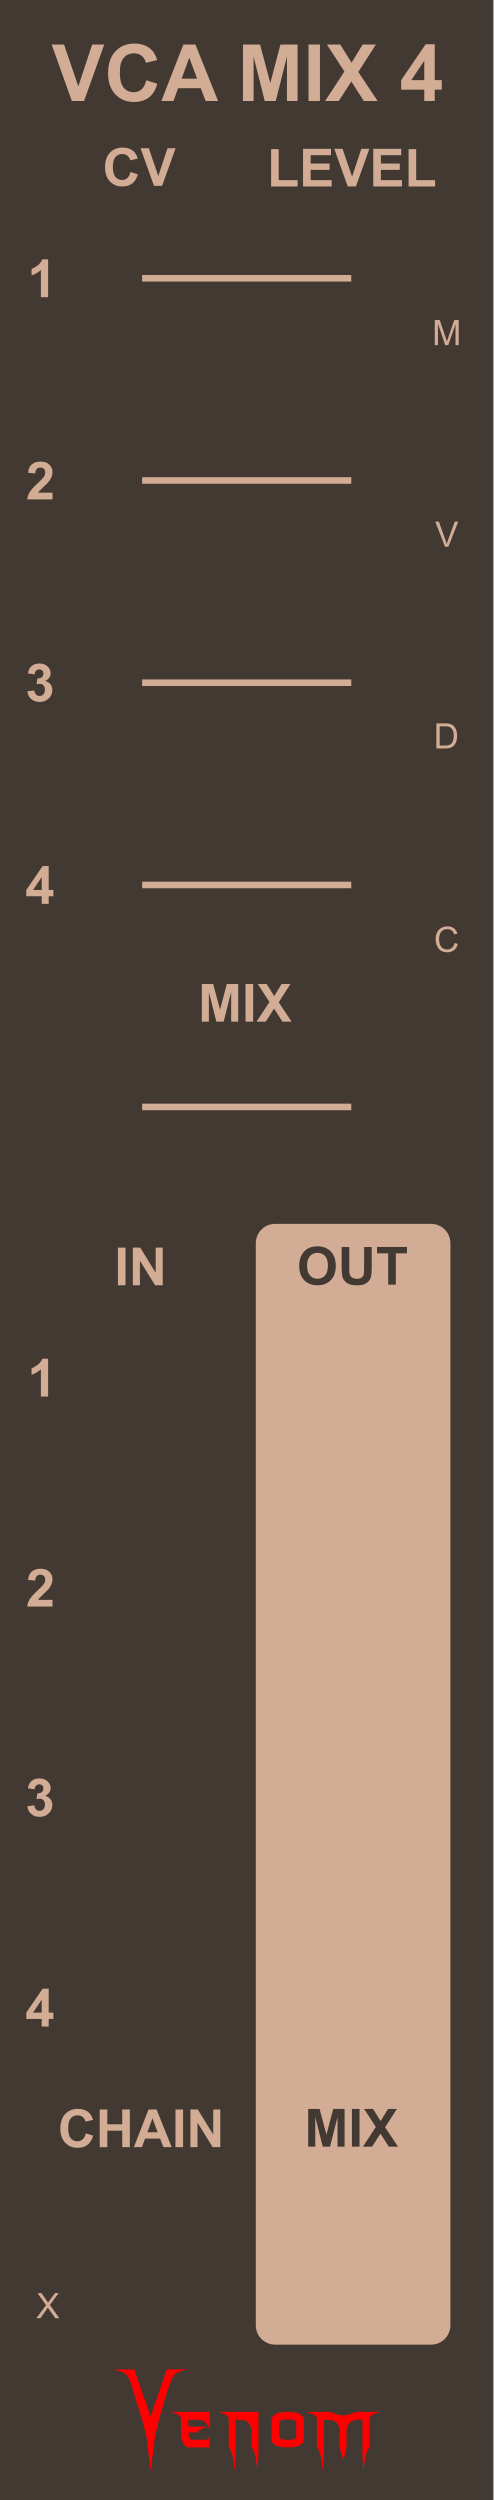
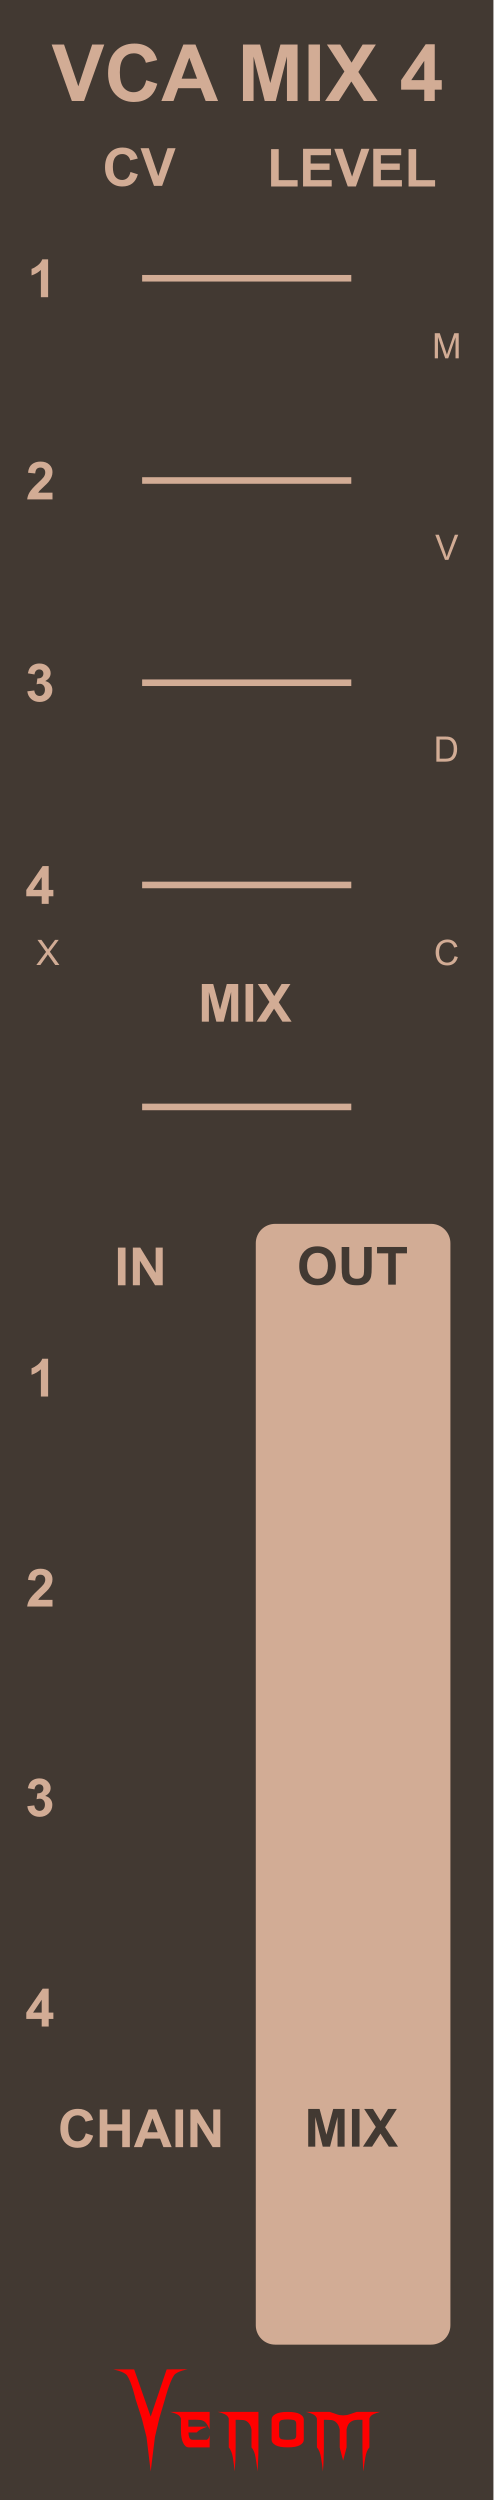
<svg xmlns="http://www.w3.org/2000/svg" width="75" height="380" viewBox="0 0 75 380" version="1.1" id="svg100">
  <defs id="defs7">
    <rect x="85" y="10" width="51.058" height="25" id="rect29906" />
    <linearGradient id="a8e142bb-541b-4903-be63-d5d069028a5d" x1="22.5" x2="22.5" y2="380" gradientUnits="userSpaceOnUse">
      <stop offset="0" stop-color="#ebebeb" id="stop2" />
      <stop offset="1" stop-color="#e1e1e1" id="stop4" />
    </linearGradient>
  </defs>
  <g id="aea613ef-74be-49bf-be45-c0734aee674b" data-name="FND BG" style="fill:#423932;fill-opacity:1" transform="scale(1.666667,1)">
    <rect width="45" height="380" fill="url(#a8e142bb-541b-4903-be63-d5d069028a5d)" id="rect9" style="fill:#423932;fill-opacity:1" x="0" y="0" />
  </g>
  <g id="f45e0130-37b7-4f8b-95b3-6408baa23eb1" data-name="components" style="display:inline">
-     <g id="g13817" style="fill:#d2ac95;fill-opacity:1">
-       <g id="g1454" style="fill:#d2ac95;fill-opacity:1">
+     <g id="g80225" style="fill:#d2ac95;fill-opacity:1">
+       <g aria-label="MIX" id="text9323" style="font-weight:bold;font-size:8px;line-height:1.25;font-family:Arial;-inkscape-font-specification:'Arial, Bold';font-variant-ligatures:none;text-align:center;text-anchor:middle;fill:#d2ac95;fill-opacity:1" transform="translate(15.16274,3.321053)">
+         <path d="m 15.515,151.972 v -5.727 h 1.73 l 1.039,3.906 1.027,-3.906 h 1.734 v 5.727 h -1.074 v -4.508 l -1.137,4.508 h -1.113 l -1.133,-4.508 v 4.508 z" id="path79773" style="fill:#d2ac95;fill-opacity:1" />
+         <path d="m 22.16,151.972 v -5.727 h 1.156 v 5.727 z" id="path79775" style="fill:#d2ac95;fill-opacity:1" />
+         <path d="m 23.835,151.972 1.957,-2.988 -1.773,-2.738 h 1.352 l 1.148,1.84 1.125,-1.84 h 1.34 l -1.781,2.781 1.957,2.945 h -1.395 l -1.27,-1.98 -1.273,1.98 z" id="path79777" style="fill:#d2ac95;fill-opacity:1" />
+       </g>
+       <g id="g79506" style="fill:#d2ac95;fill-opacity:1">
        <rect x="38.88" y="186.027" width="29.582" height="170.358" rx="2.937" fill="#1f1f1f" id="rect56" style="fill:#d2ac95;fill-opacity:1;stroke-width:2.123" />
-         <path d="m 66.084,52.464 v -3.818 h 0.76 l 0.904,2.703 q 0.125,0.378 0.182,0.565 0.065,-0.208 0.203,-0.612 l 0.914,-2.656 h 0.68 v 3.818 h -0.487 v -3.195 l -1.109,3.195 H 67.675 L 66.571,49.214 v 3.25 z" id="path97921" style="font-size:5.333px;line-height:1.25;font-family:Arial;-inkscape-font-specification:'Arial, Normal';font-variant-ligatures:none;text-align:center;text-anchor:middle;fill:#d2ac95;fill-opacity:1" />
-         <path d="m 69.088,143.343 0.505,0.128 q -0.159,0.622 -0.573,0.951 -0.411,0.326 -1.008,0.326 -0.617,0 -1.005,-0.25 -0.385,-0.253 -0.589,-0.729 -0.201,-0.477 -0.201,-1.023 0,-0.596 0.227,-1.039 0.229,-0.445 0.648,-0.674 0.422,-0.232 0.927,-0.232 0.573,0 0.964,0.292 0.391,0.292 0.544,0.82 l -0.497,0.117 q -0.133,-0.417 -0.385,-0.607 -0.253,-0.19 -0.635,-0.19 -0.44,0 -0.737,0.211 -0.294,0.211 -0.414,0.568 -0.12,0.354 -0.12,0.732 0,0.487 0.141,0.852 0.143,0.362 0.443,0.542 0.299,0.18 0.648,0.18 0.424,0 0.719,-0.245 0.294,-0.245 0.398,-0.727 z" id="path97930-6" style="font-size:5.333px;line-height:1.25;font-family:Arial;-inkscape-font-specification:'Arial, Normal';font-variant-ligatures:none;text-align:center;text-anchor:middle;display:inline;fill:#d2ac95;fill-opacity:1" />
-         <path d="m 66.328,113.771 v -3.818 h 1.315 q 0.445,0 0.68,0.055 0.328,0.075 0.56,0.273 0.302,0.255 0.451,0.654 0.151,0.396 0.151,0.906 0,0.435 -0.102,0.771 -0.102,0.336 -0.26,0.557 -0.159,0.219 -0.349,0.346 -0.188,0.125 -0.456,0.19 -0.266,0.065 -0.612,0.065 z m 0.505,-0.451 h 0.815 q 0.378,0 0.591,-0.07 0.216,-0.07 0.344,-0.198 0.18,-0.18 0.279,-0.482 0.102,-0.305 0.102,-0.737 0,-0.599 -0.198,-0.919 -0.195,-0.323 -0.477,-0.432 -0.203,-0.078 -0.654,-0.078 H 66.833 Z" id="path87000-2" style="font-size:5.333px;line-height:1.25;font-family:Arial;-inkscape-font-specification:'Arial, Normal';font-variant-ligatures:none;text-align:center;text-anchor:middle;display:inline;fill:#d2ac95;fill-opacity:1" />
+         <path d="m 66.084,54.464 v -3.818 h 0.76 l 0.904,2.703 q 0.125,0.378 0.182,0.565 0.065,-0.208 0.203,-0.612 l 0.914,-2.656 h 0.68 v 3.818 h -0.487 v -3.195 l -1.109,3.195 H 67.675 L 66.571,51.214 v 3.25 z" id="path97921" style="font-size:5.333px;line-height:1.25;font-family:Arial;-inkscape-font-specification:'Arial, Normal';font-variant-ligatures:none;text-align:center;text-anchor:middle;fill:#d2ac95;fill-opacity:1" />
+         <path d="m 69.088,145.343 0.505,0.128 q -0.159,0.622 -0.573,0.951 -0.411,0.326 -1.008,0.326 -0.617,0 -1.005,-0.25 -0.385,-0.253 -0.589,-0.729 -0.201,-0.477 -0.201,-1.023 0,-0.596 0.227,-1.039 0.229,-0.445 0.648,-0.674 0.422,-0.232 0.927,-0.232 0.573,0 0.964,0.292 0.391,0.292 0.544,0.82 l -0.497,0.117 q -0.133,-0.417 -0.385,-0.607 -0.253,-0.19 -0.635,-0.19 -0.44,0 -0.737,0.211 -0.294,0.211 -0.414,0.568 -0.12,0.354 -0.12,0.732 0,0.487 0.141,0.852 0.143,0.362 0.443,0.542 0.299,0.18 0.648,0.18 0.424,0 0.719,-0.245 0.294,-0.245 0.398,-0.727 z" id="path97930-6" style="font-size:5.333px;line-height:1.25;font-family:Arial;-inkscape-font-specification:'Arial, Normal';font-variant-ligatures:none;text-align:center;text-anchor:middle;display:inline;fill:#d2ac95;fill-opacity:1" />
+         <path d="m 66.328,115.771 v -3.818 h 1.315 q 0.445,0 0.68,0.055 0.328,0.075 0.56,0.273 0.302,0.255 0.451,0.654 0.151,0.396 0.151,0.906 0,0.435 -0.102,0.771 -0.102,0.336 -0.26,0.557 -0.159,0.219 -0.349,0.346 -0.188,0.125 -0.456,0.19 -0.266,0.065 -0.612,0.065 z m 0.505,-0.451 h 0.815 q 0.378,0 0.591,-0.07 0.216,-0.07 0.344,-0.198 0.18,-0.18 0.279,-0.482 0.102,-0.305 0.102,-0.737 0,-0.599 -0.198,-0.919 -0.195,-0.323 -0.477,-0.432 -0.203,-0.078 -0.654,-0.078 H 66.833 Z" id="path87000-2" style="font-size:5.333px;line-height:1.25;font-family:Arial;-inkscape-font-specification:'Arial, Normal';font-variant-ligatures:none;text-align:center;text-anchor:middle;display:inline;fill:#d2ac95;fill-opacity:1" />
        <g aria-label="VCA MIX 4" id="text114603" style="font-weight:bold;font-size:12px;line-height:1.25;font-family:Arial;-inkscape-font-specification:'Arial, Bold';font-variant-ligatures:none;text-align:center;text-anchor:middle;fill:#d2ac95;fill-opacity:1">
          <path d="M 10.922,15.355 7.852,6.765 H 9.732 L 11.906,13.122 14.01,6.765 h 1.84 l -3.076,8.59 z" id="path152665" style="fill:#d2ac95;fill-opacity:1" />
          <path d="m 22.23,12.197 1.682,0.533 q -0.387,1.406 -1.289,2.092 -0.896,0.68 -2.279,0.68 -1.711,0 -2.812,-1.166 -1.102,-1.172 -1.102,-3.199 0,-2.145 1.107,-3.328 1.107,-1.189 2.912,-1.189 1.576,0 2.561,0.932 0.586,0.551 0.879,1.582 L 22.172,9.542 Q 22.02,8.874 21.533,8.488 21.053,8.101 20.361,8.101 q -0.955,0 -1.553,0.686 -0.592,0.686 -0.592,2.221 0,1.629 0.586,2.32 0.586,0.691 1.523,0.691 0.691,0 1.189,-0.439 0.498,-0.439 0.715,-1.383 z" id="path152667" style="fill:#d2ac95;fill-opacity:1" />
          <path d="m 33.146,15.355 h -1.887 l -0.75,-1.951 h -3.434 l -0.709,1.951 h -1.84 l 3.346,-8.59 h 1.834 z M 29.953,11.956 28.77,8.769 27.609,11.956 Z" id="path152669" style="fill:#d2ac95;fill-opacity:1" />
          <path d="M 36.932,15.355 V 6.765 h 2.596 l 1.559,5.859 1.541,-5.859 h 2.602 V 15.355 H 43.617 V 8.593 L 41.912,15.355 H 40.242 L 38.543,8.593 v 6.762 z" id="path152671" style="fill:#d2ac95;fill-opacity:1" />
          <path d="M 46.898,15.355 V 6.765 h 1.734 v 8.59 z" id="path152673" style="fill:#d2ac95;fill-opacity:1" />
          <path d="M 49.412,15.355 52.348,10.872 49.688,6.765 h 2.027 L 53.438,9.525 55.125,6.765 h 2.01 l -2.672,4.172 2.936,4.418 h -2.092 l -1.904,-2.971 -1.91,2.971 z" id="path152675" style="fill:#d2ac95;fill-opacity:1" />
          <path d="m 64.488,15.355 v -1.729 h -3.516 v -1.441 l 3.727,-5.455 h 1.383 V 12.179 h 1.066 v 1.447 h -1.066 v 1.729 z m 0,-3.176 V 9.243 L 62.514,12.179 Z" id="path152677" style="fill:#d2ac95;fill-opacity:1" />
-         </g>
-         <g aria-label="MIX" id="text9323" style="font-weight:bold;font-size:8px;line-height:1.25;font-family:Arial;-inkscape-font-specification:'Arial, Bold';font-variant-ligatures:none;text-align:center;text-anchor:middle;fill:#d2ac95;fill-opacity:1" transform="translate(15.16274,3.321053)">
-           <path d="m 15.515,151.972 v -5.727 h 1.73 l 1.039,3.906 1.027,-3.906 h 1.734 v 5.727 h -1.074 v -4.508 l -1.137,4.508 h -1.113 l -1.133,-4.508 v 4.508 z" id="path79773" style="fill:#d2ac95;fill-opacity:1" />
-           <path d="m 22.16,151.972 v -5.727 h 1.156 v 5.727 z" id="path79775" style="fill:#d2ac95;fill-opacity:1" />
-           <path d="m 23.835,151.972 1.957,-2.988 -1.773,-2.738 h 1.352 l 1.148,1.84 1.125,-1.84 h 1.34 l -1.781,2.781 1.957,2.945 h -1.395 l -1.27,-1.98 -1.273,1.98 z" id="path79777" style="fill:#d2ac95;fill-opacity:1" />
        </g>
        <g id="g151718" style="fill:#d2ac95;fill-opacity:1">
          <g aria-label="1" id="text9323-6" style="font-weight:bold;font-size:8px;line-height:1.25;font-family:Arial;-inkscape-font-specification:'Arial, Bold';font-variant-ligatures:none;text-align:center;text-anchor:middle;fill:#d2ac95;fill-opacity:1" transform="translate(-4.107262,18.00305)">
            <path d="m 11.42,27.167 h -1.098 v -4.137 q -0.602,0.562 -1.418,0.832 v -0.996 q 0.43,-0.141 0.934,-0.531 0.504,-0.395 0.691,-0.918 h 0.891 z" id="path79761" style="fill:#d2ac95;fill-opacity:1" />
          </g>
          <g aria-label="2" id="text9323-6-3" style="font-weight:bold;font-size:8px;line-height:1.25;font-family:Arial;-inkscape-font-specification:'Arial, Bold';font-variant-ligatures:none;text-align:center;text-anchor:middle;fill:#d2ac95;fill-opacity:1" transform="translate(-4.107263,16.50305)">
            <path d="m 12.086,58.387 v 1.02 H 8.238 q 0.062,-0.578 0.375,-1.094 0.312,-0.52 1.234,-1.375 0.742,-0.691 0.91,-0.938 0.227,-0.34 0.227,-0.672 0,-0.367 -0.199,-0.562 -0.195,-0.199 -0.543,-0.199 -0.344,0 -0.547,0.207 -0.203,0.207 -0.234,0.688 l -1.094,-0.109 q 0.098,-0.906 0.613,-1.301 0.516,-0.395 1.289,-0.395 0.848,0 1.332,0.457 0.484,0.457 0.484,1.137 0,0.387 -0.141,0.738 -0.137,0.348 -0.438,0.73 -0.199,0.254 -0.719,0.73 -0.52,0.477 -0.66,0.633 -0.137,0.156 -0.223,0.305 z" id="path79764" style="fill:#d2ac95;fill-opacity:1" />
          </g>
          <g aria-label="3" id="text9323-6-3-4" style="font-weight:bold;font-size:8px;line-height:1.25;font-family:Arial;-inkscape-font-specification:'Arial, Bold';font-variant-ligatures:none;text-align:center;text-anchor:middle;fill:#d2ac95;fill-opacity:1" transform="translate(-4.107262,15.00304)">
            <path d="m 8.26,90.078 1.062,-0.129 q 0.051,0.406 0.273,0.621 0.223,0.215 0.539,0.215 0.34,0 0.57,-0.258 0.234,-0.258 0.234,-0.695 0,-0.414 -0.223,-0.656 -0.223,-0.242 -0.543,-0.242 -0.211,0 -0.504,0.082 l 0.121,-0.895 q 0.445,0.012 0.68,-0.191 0.234,-0.207 0.234,-0.547 0,-0.289 -0.172,-0.461 -0.172,-0.172 -0.457,-0.172 -0.281,0 -0.48,0.195 -0.199,0.195 -0.242,0.57 L 8.342,87.344 q 0.105,-0.52 0.316,-0.828 0.215,-0.312 0.594,-0.488 0.383,-0.18 0.855,-0.18 0.809,0 1.297,0.516 0.402,0.422 0.402,0.953 0,0.754 -0.824,1.203 0.492,0.105 0.785,0.473 0.297,0.367 0.297,0.887 0,0.754 -0.551,1.285 -0.551,0.531 -1.371,0.531 -0.777,0 -1.289,-0.445 -0.512,-0.449 -0.594,-1.172 z" id="path79767" style="fill:#d2ac95;fill-opacity:1" />
          </g>
          <g aria-label="4" id="text9323-6-3-4-7" style="font-weight:bold;font-size:8px;line-height:1.25;font-family:Arial;-inkscape-font-specification:'Arial, Bold';font-variant-ligatures:none;text-align:center;text-anchor:middle;fill:#d2ac95;fill-opacity:1" transform="translate(-4.107263,13.50305)">
            <path d="m 10.447,123.886 v -1.152 H 8.103 v -0.961 l 2.484,-3.637 h 0.922 v 3.633 h 0.711 v 0.965 h -0.711 v 1.152 z m 0,-2.117 v -1.957 l -1.316,1.957 z" id="path79770" style="fill:#d2ac95;fill-opacity:1" />
          </g>
        </g>
        <g id="g151728" style="fill:#d2ac95;fill-opacity:1">
          <g aria-label="1" id="text9323-6-6" style="font-weight:bold;font-size:8px;line-height:1.25;font-family:Arial;-inkscape-font-specification:'Arial, Bold';font-variant-ligatures:none;text-align:center;text-anchor:middle;fill:#d2ac95;fill-opacity:1" transform="translate(-4.107262,17.41002)">
            <path d="m 11.42,194.865 h -1.098 v -4.137 q -0.602,0.562 -1.418,0.832 v -0.996 q 0.43,-0.141 0.934,-0.531 0.504,-0.395 0.691,-0.918 h 0.891 z" id="path79780" style="fill:#d2ac95;fill-opacity:1" />
          </g>
          <g aria-label="2" id="text9323-6-3-6" style="font-weight:bold;font-size:8px;line-height:1.25;font-family:Arial;-inkscape-font-specification:'Arial, Bold';font-variant-ligatures:none;text-align:center;text-anchor:middle;fill:#d2ac95;fill-opacity:1" transform="translate(-4.107263,16.08946)">
            <path d="m 12.086,227.086 v 1.02 H 8.238 q 0.062,-0.578 0.375,-1.094 0.312,-0.52 1.234,-1.375 0.742,-0.691 0.91,-0.938 0.227,-0.34 0.227,-0.672 0,-0.367 -0.199,-0.562 -0.195,-0.199 -0.543,-0.199 -0.344,0 -0.547,0.207 -0.203,0.207 -0.234,0.688 l -1.094,-0.109 q 0.098,-0.906 0.613,-1.301 0.516,-0.395 1.289,-0.395 0.848,0 1.332,0.457 0.484,0.457 0.484,1.137 0,0.387 -0.141,0.738 -0.137,0.348 -0.438,0.73 -0.199,0.254 -0.719,0.73 -0.52,0.477 -0.66,0.633 -0.137,0.156 -0.223,0.305 z" id="path79783" style="fill:#d2ac95;fill-opacity:1" />
          </g>
          <g aria-label="3" id="text9323-6-3-4-2" style="font-weight:bold;font-size:8px;line-height:1.25;font-family:Arial;-inkscape-font-specification:'Arial, Bold';font-variant-ligatures:none;text-align:center;text-anchor:middle;fill:#d2ac95;fill-opacity:1" transform="translate(-4.107262,14.76895)">
            <path d="m 8.26,259.776 1.062,-0.129 q 0.051,0.406 0.273,0.621 0.223,0.215 0.539,0.215 0.34,0 0.57,-0.258 0.234,-0.258 0.234,-0.695 0,-0.414 -0.223,-0.656 -0.223,-0.242 -0.543,-0.242 -0.211,0 -0.504,0.082 l 0.121,-0.895 q 0.445,0.012 0.68,-0.191 0.234,-0.207 0.234,-0.547 0,-0.289 -0.172,-0.461 -0.172,-0.172 -0.457,-0.172 -0.281,0 -0.48,0.195 -0.199,0.195 -0.242,0.57 l -1.012,-0.172 q 0.105,-0.52 0.316,-0.828 0.215,-0.312 0.594,-0.488 0.383,-0.18 0.855,-0.18 0.809,0 1.297,0.516 0.402,0.422 0.402,0.953 0,0.754 -0.824,1.203 0.492,0.105 0.785,0.473 0.297,0.367 0.297,0.887 0,0.754 -0.551,1.285 -0.551,0.531 -1.371,0.531 -0.777,0 -1.289,-0.445 -0.512,-0.449 -0.594,-1.172 z" id="path79786" style="fill:#d2ac95;fill-opacity:1" />
          </g>
          <g aria-label="4" id="text9323-6-3-4-7-9" style="font-weight:bold;font-size:8px;line-height:1.25;font-family:Arial;-inkscape-font-specification:'Arial, Bold';font-variant-ligatures:none;text-align:center;text-anchor:middle;fill:#d2ac95;fill-opacity:1" transform="translate(-4.107263,13.44836)">
            <path d="m 10.447,294.584 v -1.152 H 8.103 v -0.961 l 2.484,-3.637 h 0.922 v 3.633 h 0.711 v 0.965 h -0.711 v 1.152 z m 0,-2.117 v -1.957 l -1.316,1.957 z" id="path79789" style="fill:#d2ac95;fill-opacity:1" />
          </g>
        </g>
        <g aria-label="LEVEL" id="text125273" style="font-weight:bold;font-size:8px;line-height:1.25;font-family:Arial;-inkscape-font-specification:'Arial, Bold';font-variant-ligatures:none;text-align:center;text-anchor:middle;fill:#d2ac95;fill-opacity:1">
          <path d="m 41.208,28.347 v -5.68 h 1.156 v 4.715 h 2.875 v 0.965 z" id="path152685" style="fill:#d2ac95;fill-opacity:1" />
          <path d="M 46.064,28.347 V 22.62 h 4.246 v 0.969 h -3.09 v 1.27 h 2.875 v 0.965 h -2.875 v 1.559 h 3.199 v 0.965 z" id="path152687" style="fill:#d2ac95;fill-opacity:1" />
          <path d="M 52.861,28.347 50.814,22.62 h 1.254 l 1.449,4.238 1.402,-4.238 h 1.227 l -2.051,5.727 z" id="path152689" style="fill:#d2ac95;fill-opacity:1" />
          <path d="M 56.736,28.347 V 22.62 h 4.246 v 0.969 H 57.892 v 1.27 h 2.875 v 0.965 h -2.875 v 1.559 h 3.199 v 0.965 z" id="path152691" style="fill:#d2ac95;fill-opacity:1" />
          <path d="m 62.103,28.347 v -5.68 h 1.156 v 4.715 h 2.875 v 0.965 z" id="path152693" style="fill:#d2ac95;fill-opacity:1" />
        </g>
        <g aria-label="CV" id="text125273-9" style="font-weight:bold;font-size:8px;line-height:1.25;font-family:Arial;-inkscape-font-specification:'Arial, Bold';font-variant-ligatures:none;text-align:center;text-anchor:middle;fill:#d2ac95;fill-opacity:1">
          <path d="m 19.833,26.143 1.121,0.355 q -0.258,0.938 -0.859,1.395 -0.598,0.453 -1.52,0.453 -1.141,0 -1.875,-0.777 -0.734,-0.781 -0.734,-2.133 0,-1.43 0.738,-2.219 0.738,-0.793 1.941,-0.793 1.051,0 1.707,0.621 0.391,0.367 0.586,1.055 l -1.145,0.273 q -0.102,-0.445 -0.426,-0.703 -0.32,-0.258 -0.781,-0.258 -0.637,0 -1.035,0.457 -0.395,0.457 -0.395,1.48 0,1.086 0.391,1.547 0.391,0.461 1.016,0.461 0.461,0 0.793,-0.293 0.332,-0.293 0.477,-0.922 z" id="path152680" style="fill:#d2ac95;fill-opacity:1" />
          <path d="m 23.407,28.249 -2.047,-5.727 h 1.254 l 1.449,4.238 1.402,-4.238 h 1.227 l -2.051,5.727 z" id="path152682" style="fill:#d2ac95;fill-opacity:1" />
        </g>
        <g aria-label="IN" id="text125273-9-1-2" style="font-weight:bold;font-size:8px;line-height:1.25;font-family:Arial;-inkscape-font-specification:'Arial, Bold';font-variant-ligatures:none;text-align:center;text-anchor:middle;fill:#d2ac95;fill-opacity:1">
          <path d="m 17.923,195.363 v -5.727 h 1.156 v 5.727 z" id="path152696" style="fill:#d2ac95;fill-opacity:1" />
          <path d="m 20.192,195.363 v -5.727 h 1.125 l 2.344,3.824 v -3.824 h 1.074 v 5.727 H 23.575 L 21.266,191.629 v 3.734 z" id="path152698" style="fill:#d2ac95;fill-opacity:1" />
        </g>
        <g aria-label="CHAIN" id="text125273-9-1-2-6" style="font-weight:bold;font-size:8px;line-height:1.25;font-family:Arial;-inkscape-font-specification:'Arial, Bold';font-variant-ligatures:none;text-align:center;text-anchor:middle;fill:#d2ac95;fill-opacity:1">
          <path d="m 13.04,324.263 1.121,0.355 q -0.258,0.938 -0.859,1.395 -0.598,0.453 -1.52,0.453 -1.141,0 -1.875,-0.777 -0.734,-0.781 -0.734,-2.133 0,-1.43 0.738,-2.219 0.738,-0.793 1.941,-0.793 1.051,0 1.707,0.621 0.391,0.367 0.586,1.055 l -1.145,0.273 q -0.102,-0.445 -0.426,-0.703 -0.32,-0.258 -0.781,-0.258 -0.637,0 -1.035,0.457 -0.395,0.457 -0.395,1.48 0,1.086 0.391,1.547 0.391,0.461 1.016,0.461 0.461,0 0.793,-0.293 0.332,-0.293 0.477,-0.922 z" id="path152708" style="fill:#d2ac95;fill-opacity:1" />
          <path d="m 15.157,326.369 v -5.727 h 1.156 v 2.254 h 2.266 v -2.254 h 1.156 v 5.727 h -1.156 v -2.504 H 16.313 v 2.504 z" id="path152710" style="fill:#d2ac95;fill-opacity:1" />
          <path d="m 26.095,326.369 h -1.258 l -0.5,-1.301 h -2.289 l -0.473,1.301 h -1.227 l 2.23,-5.727 h 1.223 z m -2.129,-2.266 -0.789,-2.125 -0.773,2.125 z" id="path152712" style="fill:#d2ac95;fill-opacity:1" />
          <path d="m 26.673,326.369 v -5.727 h 1.156 v 5.727 z" id="path152714" style="fill:#d2ac95;fill-opacity:1" />
          <path d="m 28.942,326.369 v -5.727 h 1.125 l 2.344,3.824 v -3.824 h 1.074 v 5.727 h -1.16 l -2.309,-3.734 v 3.734 z" id="path152716" style="fill:#d2ac95;fill-opacity:1" />
        </g>
-         <g aria-label="V" id="text153957-4" style="font-size:5.333px;line-height:1.25;font-family:Arial;-inkscape-font-specification:'Arial, Normal';font-variant-ligatures:none;text-align:center;text-anchor:middle;display:inline;fill:#d2ac95;fill-opacity:1" transform="translate(-64.12273,-78.03236)">
+         <g aria-label="V" id="text153957-4" style="font-size:5.333px;line-height:1.25;font-family:Arial;-inkscape-font-specification:'Arial, Normal';font-variant-ligatures:none;text-align:center;text-anchor:middle;display:inline;fill:#d2ac95;fill-opacity:1" transform="translate(-64.12273,-76.03236)">
          <path d="m 131.762,161.131 -1.479,-3.818 h 0.547 l 0.992,2.773 q 0.12,0.333 0.201,0.625 0.088,-0.312 0.206,-0.625 l 1.031,-2.773 h 0.516 l -1.495,3.818 z" id="path156987-6" style="fill:#d2ac95;fill-opacity:1" />
        </g>
-       </g>
-       <g aria-label="X" id="text9325" style="font-size:5.333px;line-height:1.25;font-family:Arial;-inkscape-font-specification:'Arial, Normal';font-variant-ligatures:none;text-align:center;text-anchor:middle;display:inline;fill:#d2ac95;fill-opacity:1" transform="translate(-60.63298,-12.90566)">
-         <path d="m 66.156,365.275 1.477,-1.99 -1.302,-1.828 h 0.602 l 0.693,0.979 q 0.216,0.305 0.307,0.469 0.128,-0.208 0.302,-0.435 l 0.768,-1.013 h 0.549 l -1.341,1.799 1.445,2.018 h -0.625 l -0.961,-1.362 q -0.081,-0.117 -0.167,-0.255 -0.128,0.208 -0.182,0.286 l -0.958,1.331 z" id="path13481" style="fill:#d2ac95;fill-opacity:1" />
+         <g aria-label="X" id="text9325" style="font-size:5.333px;line-height:1.25;font-family:Arial;-inkscape-font-specification:'Arial, Normal';font-variant-ligatures:none;text-align:center;text-anchor:middle;display:inline;fill:#d2ac95;fill-opacity:1" transform="translate(-60.63298,-218.5935)">
+           <path d="m 66.156,365.275 1.477,-1.99 -1.302,-1.828 h 0.602 l 0.693,0.979 q 0.216,0.305 0.307,0.469 0.128,-0.208 0.302,-0.435 l 0.768,-1.013 h 0.549 l -1.341,1.799 1.445,2.018 h -0.625 l -0.961,-1.362 q -0.081,-0.117 -0.167,-0.255 -0.128,0.208 -0.182,0.286 l -0.958,1.331 z" id="path13481" style="fill:#d2ac95;fill-opacity:1" />
+         </g>
      </g>
    </g>
  </g>
  <g id="g42796" transform="matrix(0.304583,0,0,0.304583,14.43755,-12.68508)" style="fill:#ff0000">
    <g aria-label="enom" id="text4270-27" style="font-size:49.389px;line-height:1.25;font-family:'NECK ROMANCER';-inkscape-font-specification:'NECK ROMANCER, Normal';font-variant-ligatures:none;text-align:center;text-anchor:middle;fill:#ff0000;stroke-width:2.646">
      <path d="m 46.609,1249.244 q 0,1.158 0,3.425 3.183,0 9.453,0 -1.64,0.579 -2.99,1.206 -1.35,0.627 -2.363,1.688 -1.35,0 -4.051,0 0,1.495 0.434,2.556 0.386,1.109 1.833,1.109 2.267,0 6.801,0 0.482,-0.145 0.868,-0.627 0.338,-0.53 0.627,-1.736 0,2.026 0,6.125 -3.521,0 -10.563,0 -1.543,0 -2.653,-2.219 -1.109,-2.17 -1.109,-6.318 0,-1.978 0,-5.836 -0.386,-1.35 -1.881,-2.122 -1.495,-0.724 -3.569,-1.206 6.608,0 19.775,0 0,2.942 0,8.778 -1.206,-2.701 -2.219,-3.666 -1.013,-0.965 -2.701,-1.109 -0.916,-0.097 -2.17,-0.097 -1.206,0.048 -2.846,0.048 -0.241,0 -0.675,0 z" id="path42762" style="fill:#ff0000" />
      <path d="m 81.577,1245.289 q 0,5.884 0,17.701 0,3.087 -0.145,6.077 -0.096,3.039 -0.338,5.933 -0.386,-3.714 -0.965,-6.994 -0.531,-3.328 -2.026,-5.016 0,-2.99 0,-8.923 -0.241,-1.351 -0.723,-2.219 -0.482,-0.868 -1.061,-1.399 -1.109,-1.013 -2.412,-1.109 -1.35,-0.097 -2.267,-0.097 -0.482,0 -1.447,0 0,4.582 0,13.746 0,3.087 -0.096,6.077 -0.145,3.039 -0.386,5.933 -0.386,-3.714 -0.916,-6.994 -0.579,-3.328 -2.026,-5.016 0,-4.823 0,-14.373 -0.386,-1.35 -1.881,-2.122 -1.495,-0.724 -3.569,-1.206 6.752,0 20.257,0 z" id="path42764" style="fill:#ff0000" />
      <path d="m 104.197,1249.051 q 0,3.376 0,10.177 0,1.543 -1.929,2.653 -1.929,1.109 -6.077,1.109 -4.196,0 -6.125,-1.109 -1.929,-1.109 -1.929,-2.653 0,-3.376 0,-10.177 0,-1.543 1.929,-2.653 1.929,-1.109 6.125,-1.109 4.148,0 6.077,1.109 1.929,1.109 1.929,2.653 z m -3.762,7.91 q 0,-1.881 0,-5.643 0,-1.688 -1.254,-1.978 -1.206,-0.289 -2.99,-0.289 -1.833,0 -3.039,0.289 -1.254,0.289 -1.254,1.978 0,1.881 0,5.643 0,1.688 1.254,1.977 1.206,0.289 3.039,0.289 1.785,0 2.99,-0.289 1.254,-0.289 1.254,-1.977 z" id="path42766" style="fill:#ff0000" />
      <path d="m 142.348,1245.289 q -2.026,0.482 -3.521,1.206 -1.543,0.772 -1.881,2.122 0,4.775 0,14.373 -1.495,1.688 -2.026,5.016 -0.579,3.28 -0.965,6.994 -0.241,-2.894 -0.338,-5.933 -0.145,-2.99 -0.145,-6.077 0,-4.582 0,-13.746 -0.482,0 -1.399,0 -0.531,0 -1.158,0 -0.627,0 -1.302,0.145 -1.254,0.241 -2.412,1.206 -1.158,0.965 -1.64,3.473 0,2.99 0,8.923 -0.145,0.627 -0.289,1.109 -0.097,0.482 -0.193,0.82 -0.531,1.978 -0.386,1.351 0.193,-0.627 -0.289,1.158 -0.097,0.338 -0.241,0.868 -0.145,0.531 -0.338,1.302 -0.145,-0.675 -0.289,-1.206 -0.145,-0.482 -0.241,-0.82 -0.531,-2.026 -0.338,-1.302 0.193,0.772 -0.434,-1.688 -0.048,-0.289 -0.193,-0.724 -0.097,-0.386 -0.193,-0.868 0,-2.99 0,-8.923 -0.289,-1.351 -0.772,-2.219 -0.482,-0.868 -1.061,-1.399 -1.109,-1.013 -2.412,-1.109 -1.302,-0.097 -2.267,-0.097 -0.482,0 -1.399,0 0,4.582 0,13.746 0,3.087 -0.145,6.077 -0.097,3.039 -0.338,5.933 -0.386,-3.714 -0.965,-6.994 -0.531,-3.328 -2.026,-5.016 0,-4.823 0,-14.373 -0.386,-1.35 -1.881,-2.122 -1.495,-0.724 -3.569,-1.206 3.955,0 11.768,0 1.158,0.386 3.473,1.157 0.772,0.289 1.592,0.434 0.82,0.145 1.688,0.145 0.868,0 1.736,-0.145 0.82,-0.145 1.592,-0.434 1.158,-0.386 3.424,-1.157 3.955,0 11.768,0 z" id="path42768" style="fill:#ff0000" />
    </g>
    <g aria-label="V" transform="matrix(1.236317,0,0,0.8088538,-497.8809,123.4859)" id="text4270-3-5-2" style="font-size:78.506px;line-height:1.25;font-family:Nosferotica;-inkscape-font-specification:'Nosferotica, Normal';font-variant-ligatures:none;text-align:center;text-anchor:middle;fill:#ff0000;stroke-width:3.271">
      <path d="m 431.65,1360.686 8.574,-0.102 c 0,0 -4.408,1.088 -5.599,3.728 -1.881,4.169 -3.642,14.663 -3.642,14.663 l -2.233,11.519 -1.833,11.831 -1.718,21.311 -1.695,-21.311 -1.922,-11.521 -2.501,-11.829 c 0,0 -1.52,-10.287 -3.383,-14.483 -1.145,-2.579 -5.634,-3.806 -5.634,-3.806 h 8.466 l 6.669,29.157 z" id="path30410" style="fill:#ff0000" />
    </g>
  </g>
  <text xml:space="preserve" id="text29904" style="font-weight:bold;font-size:8px;line-height:1.25;font-family:Arial;-inkscape-font-specification:'Arial, Bold';font-variant-ligatures:none;text-align:center;white-space:pre;shape-inside:url(#rect29906)" transform="translate(-2.6024628e-4)" />
  <g id="g1595" style="stroke:#d2ac95;stroke-opacity:1">
    <path style="fill:none;stroke:#d2ac95;stroke-width:1;stroke-linecap:butt;stroke-linejoin:miter;stroke-miterlimit:4;stroke-dasharray:none;stroke-opacity:1" d="m 21.605,42.295 h 27.063 4.728" id="path150236" />
    <path style="fill:none;stroke:#d2ac95;stroke-width:1;stroke-linecap:butt;stroke-linejoin:miter;stroke-miterlimit:4;stroke-dasharray:none;stroke-opacity:1" d="m 21.605,73.035 h 27.063 4.728" id="path150236-5" />
    <path style="fill:none;stroke:#d2ac95;stroke-width:1;stroke-linecap:butt;stroke-linejoin:miter;stroke-miterlimit:4;stroke-dasharray:none;stroke-opacity:1" d="m 21.605,103.775 h 27.063 4.728" id="path150236-51" />
    <path style="fill:none;stroke:#d2ac95;stroke-width:1;stroke-linecap:butt;stroke-linejoin:miter;stroke-miterlimit:4;stroke-dasharray:none;stroke-opacity:1" d="m 21.605,134.514 h 27.063 4.728" id="path150236-6" />
    <path style="fill:none;stroke:#d2ac95;stroke-width:1;stroke-linecap:butt;stroke-linejoin:miter;stroke-miterlimit:4;stroke-dasharray:none;stroke-opacity:1" d="m 21.605,168.254 h 27.063 4.728" id="path150236-50" />
  </g>
  <g id="layer1" style="display:none">
    <circle style="fill:#ff0000;stroke:#ff0000;stroke-width:1.865;stroke-opacity:1" id="path1065-77" cx="53.671" cy="134.514" r="10.068" />
    <circle style="fill:#ff0000;stroke:#ff0000;stroke-width:2.373;stroke-opacity:1" id="path1065-77-3" cx="53.671" cy="168.254" r="12.813" />
    <circle style="fill:#ff0000;stroke:#ff0000;stroke-width:1.865;stroke-opacity:1" id="path1065-7-3" cx="53.671" cy="103.775" r="10.068" />
    <circle style="fill:#ff0000;stroke:#ff0000;stroke-width:1.865;stroke-opacity:1" id="path1065-7-1-6" cx="53.671" cy="73.035" r="10.068" />
    <circle style="fill:#ff0000;stroke:#ff0000;stroke-width:1.865;stroke-opacity:1" id="path1065-7-2-3" cx="53.671" cy="42.295" r="10.068" />
    <circle style="fill:#ff0000;stroke:#ff0000;stroke-width:1.949;stroke-opacity:1" id="path1065" cx="21.329" cy="305.158" r="10.525" />
    <circle style="fill:#ff0000;stroke:#ff0000;stroke-width:1.949;stroke-opacity:1" id="path1065-7" cx="21.329" cy="273.239" r="10.525" />
    <circle style="fill:#ff0000;stroke:#ff0000;stroke-width:1.949;stroke-opacity:1" id="path1065-7-1" cx="21.329" cy="241.32" r="10.525" />
    <circle style="display:inline;fill:#ff0000;stroke:#ff0000;stroke-width:1.949;stroke-opacity:1" id="path1065-2" cx="21.329" cy="134.514" r="10.525" />
    <circle style="display:inline;fill:#ff0000;stroke:#ff0000;stroke-width:1.949;stroke-opacity:1" id="path1065-2-8" cx="21.329" cy="168.254" r="10.525" />
    <circle style="display:inline;fill:#ff0000;stroke:#ff0000;stroke-width:1.949;stroke-opacity:1" id="path1065-7-20" cx="21.329" cy="103.775" r="10.525" />
    <circle style="display:inline;fill:#ff0000;stroke:#ff0000;stroke-width:1.949;stroke-opacity:1" id="path1065-7-1-9" cx="21.329" cy="73.035" r="10.525" />
    <circle style="display:inline;fill:#ff0000;stroke:#ff0000;stroke-width:1.949;stroke-opacity:1" id="path1065-7-2-0" cx="21.329" cy="42.295" r="10.525" />
    <circle style="display:inline;fill:#ff0000;stroke:#ff0000;stroke-width:1.949;stroke-opacity:1" id="path1065-9" cx="53.671" cy="305.158" r="10.525" />
    <circle style="display:inline;fill:#ff0000;stroke:#ff0000;stroke-width:1.949;stroke-opacity:1" id="path1065-7-38" cx="53.671" cy="273.239" r="10.525" />
    <circle style="display:inline;fill:#ff0000;stroke:#ff0000;stroke-width:1.949;stroke-opacity:1" id="path1065-7-1-1" cx="53.671" cy="241.32" r="10.525" />
    <circle style="fill:#ff0000;stroke:#ff0000;stroke-width:1.949;stroke-opacity:1" id="path1065-7-2" cx="21.329" cy="209.4" r="10.525" />
    <circle style="display:inline;fill:#ff0000;stroke:#ff0000;stroke-width:1.949;stroke-opacity:1" id="path1065-7-2-8" cx="53.671" cy="209.4" r="10.525" />
-     <circle style="display:inline;fill:#ff0000;stroke:#ff0000;stroke-width:0.641;stroke-opacity:1" id="path1065-7-2-3-6" cx="67.906" cy="57.665" r="3.459" />
-     <circle style="display:inline;fill:#ff0000;stroke:#ff0000;stroke-width:0.641;stroke-opacity:1" id="path1065-7-2-3-6-2" cx="67.906" cy="88.405" r="3.459" />
-     <circle style="display:inline;fill:#ff0000;stroke:#ff0000;stroke-width:0.641;stroke-opacity:1" id="path1065-7-2-3-6-2-5" cx="67.906" cy="119.144" r="3.459" />
-     <circle style="display:inline;fill:#ff0000;stroke:#ff0000;stroke-width:0.641;stroke-opacity:1" id="path1065-7-2-3-6-2-5-1" cx="67.906" cy="149.884" r="3.459" />
+     <circle style="display:inline;fill:#ff0000;stroke:#ff0000;stroke-width:0.641;stroke-opacity:1" id="path1065-7-2-3-6" cx="67.906" cy="59.665" r="3.459" />
+     <circle style="display:inline;fill:#ff0000;stroke:#ff0000;stroke-width:0.641;stroke-opacity:1" id="path1065-7-2-3-6-2" cx="67.906" cy="90.405" r="3.459" />
+     <circle style="display:inline;fill:#ff0000;stroke:#ff0000;stroke-width:0.641;stroke-opacity:1" id="path1065-7-2-3-6-2-5" cx="67.906" cy="121.144" r="3.459" />
+     <circle style="display:inline;fill:#ff0000;stroke:#ff0000;stroke-width:0.641;stroke-opacity:1" id="path1065-7-2-3-6-2-5-1" cx="67.906" cy="151.884" r="3.459" />
    <circle style="fill:#ff0000;stroke:#ff0000;stroke-width:1.949;stroke-opacity:1" id="path1065-72" cx="21.329" cy="340.434" r="10.525" />
    <circle style="display:inline;fill:#ff0000;stroke:#ff0000;stroke-width:1.949;stroke-opacity:1" id="path1065-72-2" cx="53.671" cy="340.434" r="10.525" />
-     <circle style="display:inline;fill:#ff0000;stroke:#ff0000;stroke-width:0.641;stroke-opacity:1" id="path1065-7-2-3-6-2-5-1-4" cx="7.273" cy="357.247" r="3.459" />
+     <circle style="display:inline;fill:#ff0000;stroke:#ff0000;stroke-width:0.641;stroke-opacity:1" id="path1065-7-2-3-6-2-5-1-4" cx="7.273" cy="151.884" r="3.459" />
  </g>
  <g id="layer2" style="display:none" />
  <g id="g152800" style="fill:#423932;fill-opacity:1">
    <g aria-label="MIX" id="text9323-1" style="font-weight:bold;font-size:8px;line-height:1.25;font-family:Arial;-inkscape-font-specification:'Arial, Bold';font-variant-ligatures:none;text-align:center;text-anchor:middle;fill:#423932;fill-opacity:1" transform="translate(31.33384,0.386808)">
      <path d="m 15.515,325.902 v -5.727 h 1.73 l 1.039,3.906 1.027,-3.906 h 1.734 v 5.727 h -1.074 v -4.508 l -1.137,4.508 h -1.113 l -1.133,-4.508 v 4.508 z" id="path79792" style="fill:#423932;fill-opacity:1" />
      <path d="m 22.16,325.902 v -5.727 h 1.156 v 5.727 z" id="path79794" style="fill:#423932;fill-opacity:1" />
      <path d="m 23.835,325.902 1.957,-2.988 -1.773,-2.738 h 1.352 l 1.148,1.84 1.125,-1.84 h 1.34 l -1.781,2.781 1.957,2.945 h -1.395 l -1.27,-1.98 -1.273,1.98 z" id="path79796" style="fill:#423932;fill-opacity:1" />
    </g>
    <g aria-label="OUT" id="text125273-9-1" style="font-weight:bold;font-size:8px;line-height:1.25;font-family:Arial;-inkscape-font-specification:'Arial, Bold';font-variant-ligatures:none;text-align:center;text-anchor:middle;fill:#423932;fill-opacity:1">
      <path d="m 45.484,192.438 q 0,-0.875 0.262,-1.469 0.195,-0.438 0.531,-0.785 0.34,-0.348 0.742,-0.516 0.535,-0.227 1.234,-0.227 1.266,0 2.023,0.785 0.762,0.785 0.762,2.184 0,1.387 -0.754,2.172 -0.754,0.781 -2.016,0.781 -1.277,0 -2.031,-0.777 -0.754,-0.781 -0.754,-2.148 z m 1.191,-0.039 q 0,0.973 0.449,1.477 0.449,0.5 1.141,0.5 0.691,0 1.133,-0.496 0.445,-0.5 0.445,-1.496 0,-0.984 -0.434,-1.469 -0.43,-0.484 -1.145,-0.484 -0.715,0 -1.152,0.492 -0.438,0.488 -0.438,1.477 z" id="path152701" style="fill:#423932;fill-opacity:1" />
      <path d="m 51.933,189.539 h 1.156 v 3.102 q 0,0.738 0.043,0.957 0.074,0.352 0.352,0.566 0.281,0.211 0.766,0.211 0.492,0 0.742,-0.199 0.25,-0.203 0.301,-0.496 0.051,-0.293 0.051,-0.973 v -3.168 h 1.156 v 3.008 q 0,1.031 -0.094,1.457 -0.094,0.426 -0.348,0.719 -0.25,0.293 -0.672,0.469 -0.422,0.172 -1.102,0.172 -0.82,0 -1.246,-0.188 -0.422,-0.191 -0.668,-0.492 -0.246,-0.305 -0.324,-0.637 -0.113,-0.492 -0.113,-1.453 z" id="path152703" style="fill:#423932;fill-opacity:1" />
      <path d="m 59.007,195.266 v -4.758 h -1.699 v -0.969 h 4.551 v 0.969 h -1.695 v 4.758 z" id="path152705" style="fill:#423932;fill-opacity:1" />
    </g>
  </g>
</svg>
